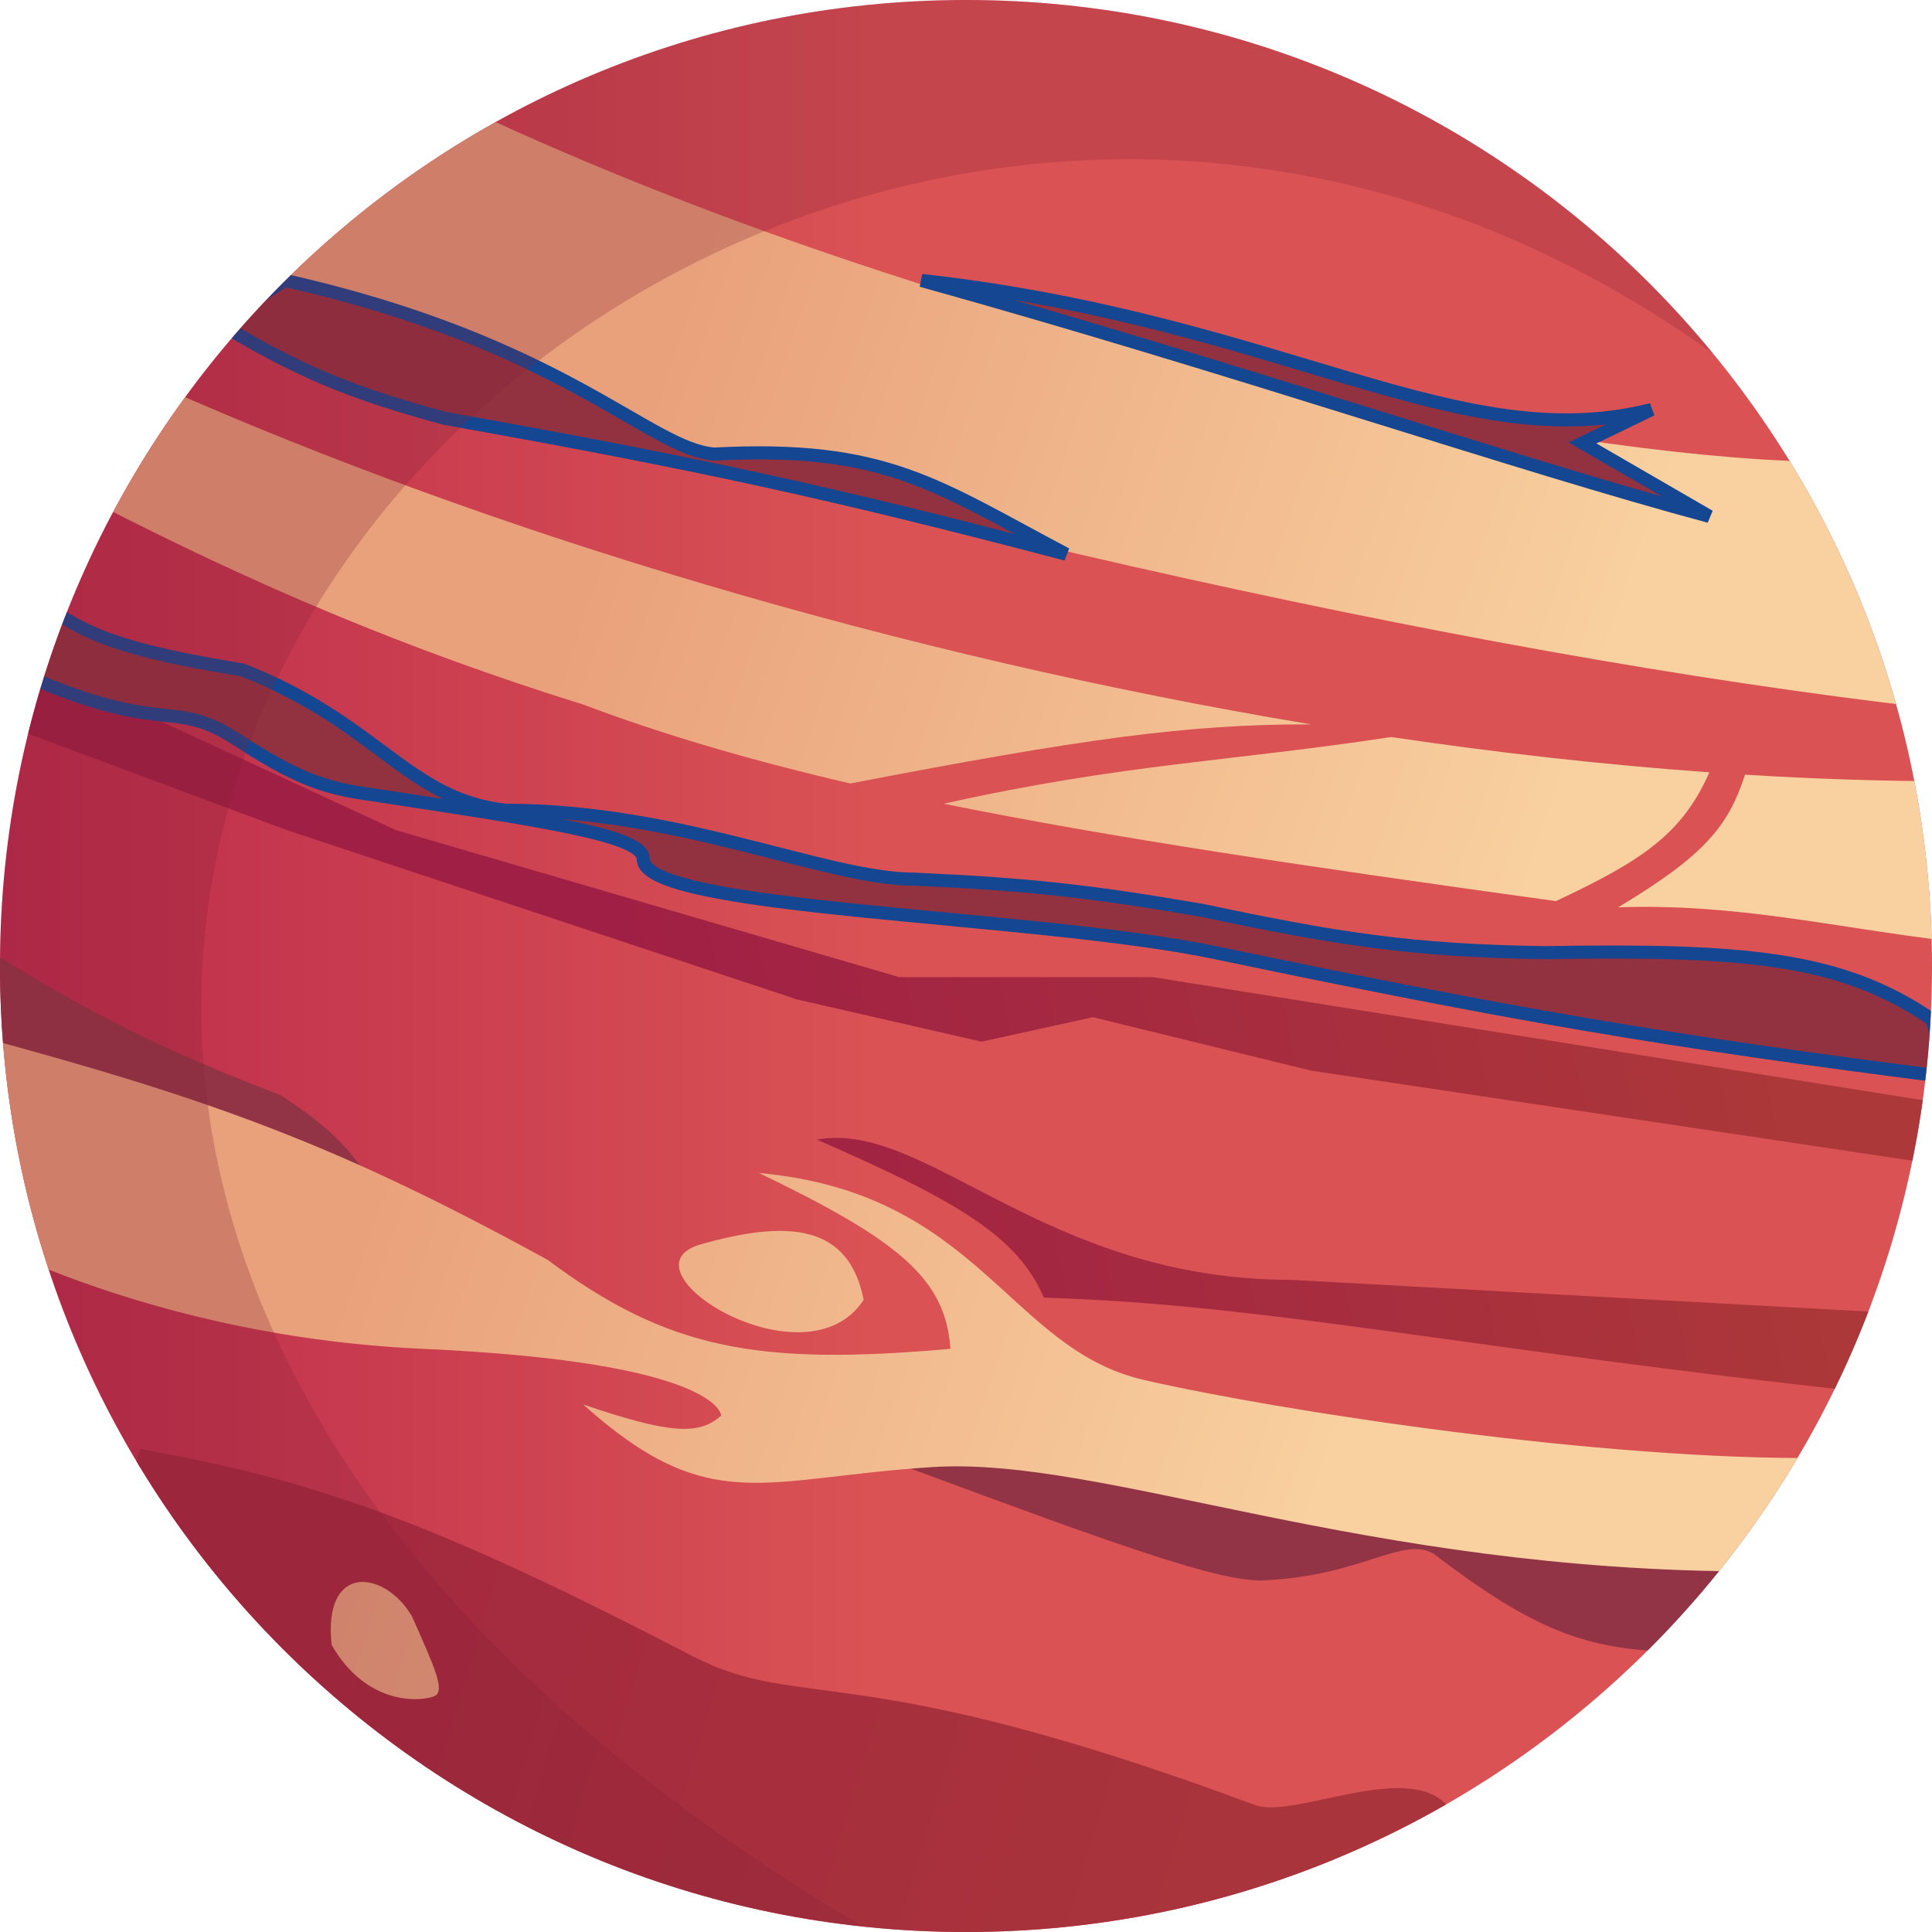
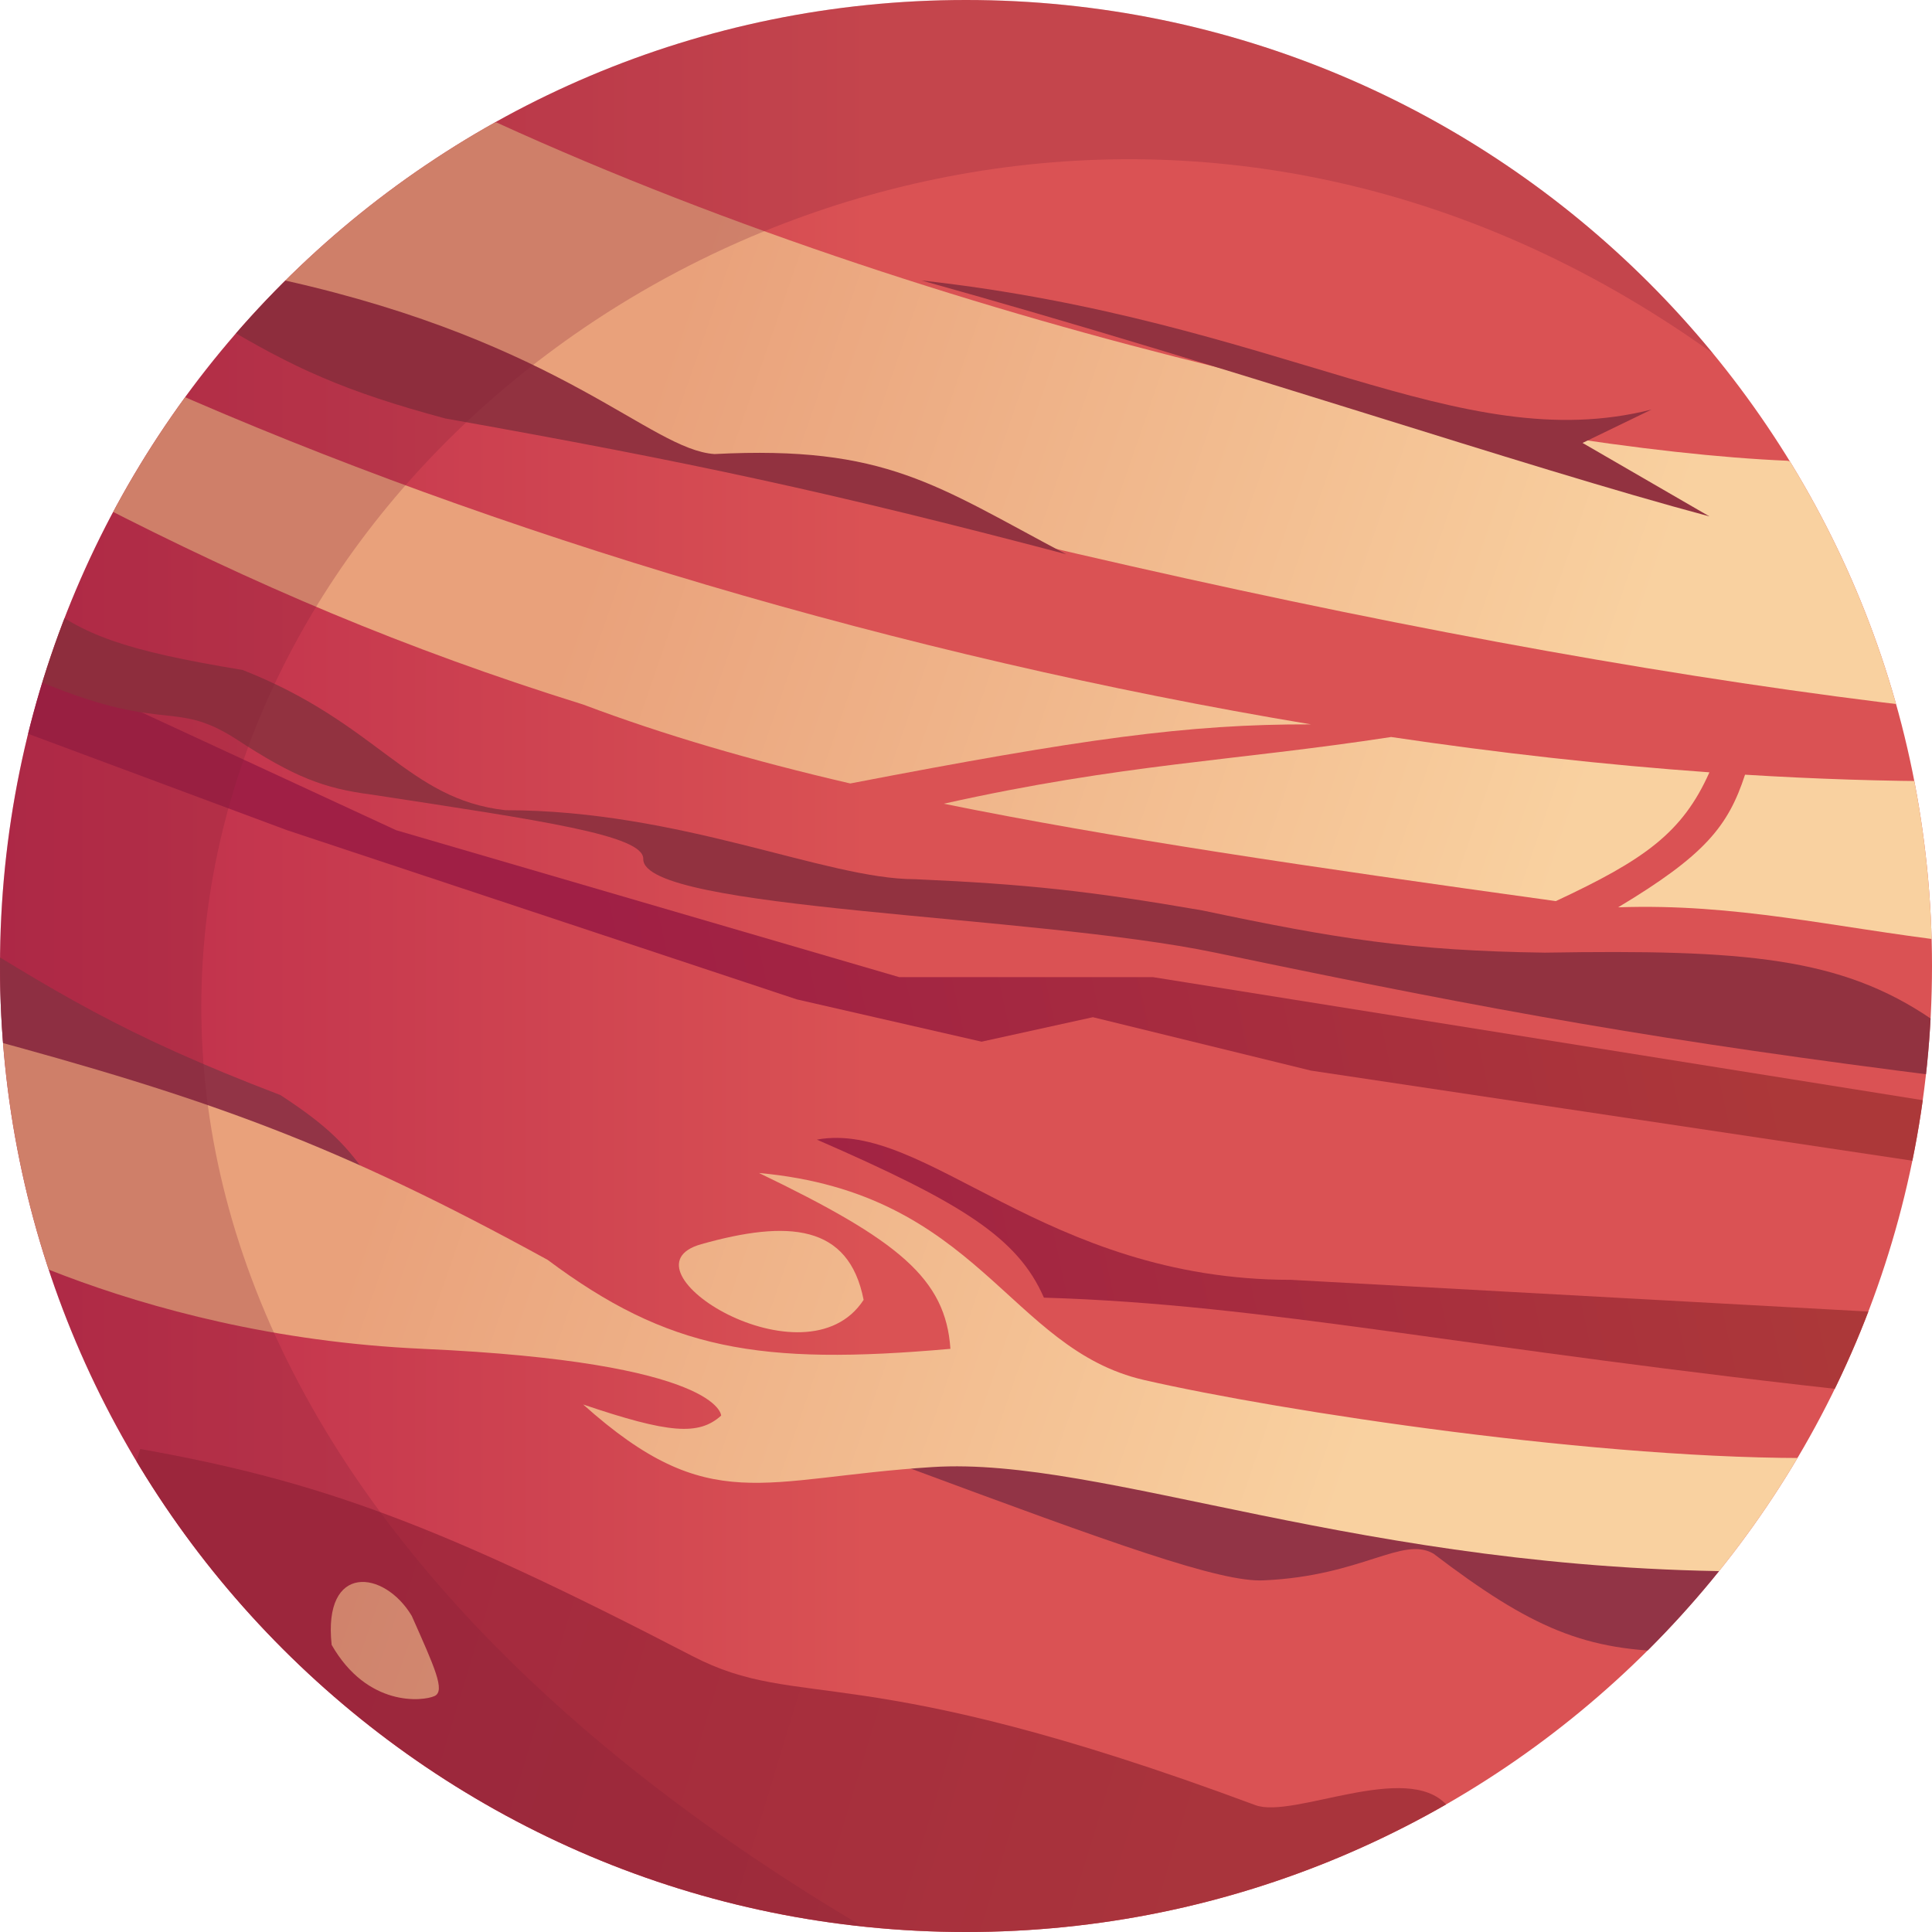
<svg xmlns="http://www.w3.org/2000/svg" width="148" height="148" viewBox="0 0 148 148" fill="none">
  <circle cx="74" cy="74" r="74" fill="url(#paint0_linear_1602_177)" />
  <mask id="mask0_1602_177" style="mask-type:alpha" maskUnits="userSpaceOnUse" x="0" y="0" width="148" height="148">
    <circle cx="74" cy="74" r="74" fill="#D9D9D9" />
  </mask>
  <g mask="url(#mask0_1602_177)">
    <path d="M53.028 126.857C33.505 116.73 24.38 113.428 10.742 111L8.184 119.014L20.461 142.373L84.23 157.889L110.829 138.281C107.76 134.871 99.064 139.36 96.166 138.281C65.475 126.857 61.383 131.191 53.028 126.857Z" fill="url(#paint1_linear_1602_177)" />
    <path d="M109.806 119.014C117.302 124.717 121.454 126.522 128.733 126.516L135.383 119.866L116.456 115.604L80.309 108.613L69.396 112.364C85.229 118.238 93.547 121.26 96.848 121.06C104.35 120.719 107.419 117.65 109.806 119.014Z" fill="#923446" />
    <path d="M21.484 83.889C25.174 86.301 26.611 87.775 28.475 90.539L1.876 83.889L-4.774 70.419C4.317 75.987 9.149 79.179 21.484 83.889Z" fill="#923446" />
-     <path d="M136.917 35.295C116.627 34.442 73.856 25.735 38.023 9.378L31.373 10.912L15.687 24.724C65.816 39.387 110.829 49.959 147.659 54.221L141.18 36.148L136.917 35.295Z" fill="url(#paint2_linear_1602_177)" />
-     <path d="M149.535 72.124V59.848C144.34 59.848 139.043 59.676 133.677 59.345C132.389 63.289 130.613 65.51 123.958 69.504C133.028 69.193 140.354 71.027 149.535 72.124Z" fill="url(#paint3_linear_1602_177)" />
-     <path d="M12.447 29.668L7.332 38.535C19.378 44.728 30.955 49.696 44.673 53.971C50.897 56.315 57.59 58.266 65.134 60.017C82.885 56.602 90.975 55.463 100.429 55.49C69.027 50.264 37.61 40.803 12.447 29.668Z" fill="url(#paint4_linear_1602_177)" />
-     <path d="M71.442 112.383C84.571 111.55 104.35 120.378 134.359 120.378L139.645 111.682C122.9 111.904 98.041 108.101 87.641 105.714C77.24 103.327 75.023 91.392 58.143 89.857C68.844 95.01 72.446 97.951 72.806 103.327C58.11 104.627 51.174 103.399 41.945 96.507C25.945 87.73 16.188 84.182 -2.046 79.286L-5.286 92.926C-5.286 92.926 9.548 102.304 32.396 103.327C55.244 104.35 55.244 108.442 55.244 108.442C53.526 109.985 51.259 109.822 44.673 107.59C54.392 116.286 58.313 113.217 71.442 112.383Z" fill="url(#paint5_linear_1602_177)" />
+     <path d="M136.917 35.295C116.627 34.442 73.856 25.735 38.023 9.378L31.373 10.912L15.687 24.724C65.816 39.387 110.83 49.959 147.659 54.221L141.18 36.148L136.917 35.295Z" fill="url(#paint2_linear_1602_177)" />
+     <path d="M149.535 72.124V59.848C144.341 59.848 139.044 59.676 133.678 59.345C132.389 63.289 130.614 65.51 123.959 69.504C133.028 69.193 140.354 71.027 149.535 72.124Z" fill="url(#paint3_linear_1602_177)" />
+     <path d="M12.447 29.668L7.332 38.535C19.378 44.728 30.955 49.696 44.673 53.971C50.897 56.315 57.59 58.266 65.134 60.017C82.885 56.602 90.975 55.463 100.429 55.49C69.027 50.264 37.611 40.803 12.447 29.668Z" fill="url(#paint4_linear_1602_177)" />
+     <path d="M71.442 112.383C84.572 111.55 104.35 120.378 134.36 120.378L139.645 111.682C122.9 111.904 98.041 108.101 87.641 105.714C77.24 103.327 75.023 91.392 58.143 89.857C68.844 95.01 72.446 97.951 72.806 103.327C58.11 104.627 51.175 103.399 41.945 96.507C25.945 87.73 16.189 84.182 -2.046 79.286L-5.286 92.926C-5.286 92.926 9.548 102.304 32.396 103.327C55.244 104.35 55.244 108.442 55.244 108.442C53.526 109.985 51.259 109.822 44.673 107.59C54.392 116.286 58.313 113.217 71.442 112.383Z" fill="url(#paint5_linear_1602_177)" />
    <path d="M53.71 95.313C60.359 93.438 65.023 93.763 66.157 99.576C61.724 106.396 47.06 97.189 53.71 95.313Z" fill="url(#paint6_linear_1602_177)" />
-     <path d="M31.544 123.788C29.445 120.266 24.724 119.696 25.405 126.005C28.134 130.779 32.381 130.335 33.284 129.926C34.139 129.54 33.284 127.71 31.544 123.788Z" fill="url(#paint7_linear_1602_177)" />
-     <path d="M106.567 56.458C94.461 58.313 86.028 58.504 72.295 61.569C85.034 64.158 100.168 66.395 119.184 69.029C125.966 65.859 128.881 63.805 130.949 59.164C122.925 58.593 114.76 57.675 106.567 56.458Z" fill="url(#paint8_linear_1602_177)" />
+     <path d="M31.544 123.788C29.445 120.266 24.724 119.696 25.406 126.005C28.134 130.779 32.381 130.335 33.284 129.926C34.139 129.54 33.284 127.71 31.544 123.788Z" fill="url(#paint7_linear_1602_177)" />
+     <path d="M106.567 56.458C94.461 58.313 86.029 58.504 72.295 61.569C85.034 64.158 100.168 66.395 119.184 69.029C125.966 65.859 128.881 63.805 130.949 59.164C122.925 58.593 114.76 57.675 106.567 56.458Z" fill="url(#paint8_linear_1602_177)" />
    <path d="M98.894 98.041L145.442 100.599L143.737 106.737C112.023 103.327 97.189 99.917 79.968 99.406C77.958 94.804 73.678 92.141 62.576 87.3C70.931 85.765 79.968 98.041 98.894 98.041Z" fill="url(#paint9_linear_1602_177)" />
    <path d="M100.429 82.014L149.364 89.346L151.24 84.912L88.323 74.853H68.885L30.35 63.599L0.512 49.788L-1.364 54.903L21.995 63.599L61.041 76.558L75.194 79.797L83.719 77.922L100.429 82.014Z" fill="url(#paint10_linear_1602_177)" />
-     <path d="M126.516 31.373C111.682 35.124 98.212 24.553 70.59 21.484C94.509 28.146 116.286 35.636 130.949 39.558L121.23 33.931L126.516 31.373Z" fill="#923240" />
-     <path d="M54.733 34.783C49.788 34.442 43.138 26.258 21.825 21.484L16.71 24.724C22.494 28.204 26.419 29.989 34.101 32.055C53.101 35.442 63.539 37.687 81.673 42.456C71.714 37.193 67.862 34.101 54.733 34.783Z" fill="#923240" />
-     <path d="M118.332 72.977C133.646 72.727 141.015 73.322 148 78.092L149.364 82.525C127.375 79.752 115.059 77.566 93.097 72.977C79.115 70.055 49.276 69.737 49.276 65.816C49.373 63.98 41.454 62.858 28.475 60.871C24.798 60.397 22.538 59.531 18.074 56.608C12.996 53.35 12.617 56.608 1.023 51.323L3.069 46.037C6.316 48.596 9.379 49.813 18.585 51.323C28.986 55.415 31.203 61.212 38.705 62.065C52.175 62.065 63.258 67.35 70.078 67.35C78.578 67.727 83.395 68.237 92.074 69.737C102.36 71.908 108.117 72.836 118.332 72.977Z" fill="#923240" />
-     <path d="M126.516 31.373C111.682 35.124 98.212 24.553 70.59 21.484C94.509 28.146 116.286 35.636 130.949 39.558L121.23 33.931L126.516 31.373Z" stroke="#144692" />
-     <path d="M54.733 34.783C49.788 34.442 43.138 26.258 21.825 21.484L16.71 24.724C22.494 28.204 26.419 29.989 34.101 32.055C53.101 35.442 63.539 37.687 81.673 42.456C71.714 37.193 67.862 34.101 54.733 34.783Z" stroke="#144692" />
-     <path d="M118.332 72.977C133.646 72.727 141.015 73.322 148 78.092L149.364 82.525C127.375 79.752 115.059 77.566 93.097 72.977C79.115 70.055 49.276 69.737 49.276 65.816C49.373 63.98 41.454 62.858 28.475 60.871C24.798 60.397 22.538 59.531 18.074 56.608C12.996 53.35 12.617 56.608 1.023 51.323L3.069 46.037C6.316 48.596 9.379 49.813 18.585 51.323C28.986 55.415 31.203 61.212 38.705 62.065C52.175 62.065 63.258 67.35 70.078 67.35C78.578 67.727 83.395 68.237 92.074 69.737C102.36 71.908 108.117 72.836 118.332 72.977Z" stroke="#144692" />
-     <path d="M66.498 147.829C-48.424 80.138 55.926 -28.134 131.972 27.622L124.64 1.534L57.461 -10.06L-2.046 27.622L-16.369 120.719L27.963 147.829H66.498Z" fill="#831F37" fill-opacity="0.26" />
+     <path d="M126.516 31.373C111.682 35.124 98.212 24.553 70.59 21.484C94.509 28.146 116.286 35.636 130.949 39.558L121.231 33.931L126.516 31.373Z" fill="#923240" />
+     <path d="M54.733 34.783C49.788 34.442 43.138 26.258 21.825 21.484L16.71 24.724C22.494 28.204 26.419 29.989 34.102 32.055C53.102 35.442 63.539 37.687 81.673 42.456C71.715 37.193 67.862 34.101 54.733 34.783Z" fill="#923240" />
+     <path d="M118.332 72.977C133.646 72.727 141.015 73.322 148 78.092L149.364 82.525C127.375 79.752 115.059 77.566 93.097 72.977C79.115 70.055 49.277 69.737 49.277 65.816C49.373 63.98 41.454 62.858 28.475 60.871C24.798 60.397 22.538 59.531 18.074 56.608C12.996 53.35 12.618 56.608 1.023 51.323L3.069 46.037C6.316 48.596 9.379 49.813 18.585 51.323C28.986 55.415 31.203 61.212 38.705 62.065C52.175 62.065 63.258 67.35 70.079 67.35C78.578 67.727 83.395 68.237 92.074 69.737C102.361 71.908 108.117 72.836 118.332 72.977Z" fill="#923240" />
+     <path d="M66.498 147.829C-48.424 80.138 55.926 -28.134 131.972 27.622L124.641 1.534L57.461 -10.06L-2.046 27.622L-16.369 120.719L27.963 147.829H66.498Z" fill="#831F37" fill-opacity="0.26" />
  </g>
  <defs>
    <linearGradient id="paint0_linear_1602_177" x1="-1.364" y1="74" x2="66.839" y2="74" gradientUnits="userSpaceOnUse">
      <stop stop-color="#BB2A4B" />
      <stop offset="0.997" stop-color="#DA5254" />
    </linearGradient>
    <linearGradient id="paint1_linear_1602_177" x1="27.281" y1="124.3" x2="92.415" y2="144.078" gradientUnits="userSpaceOnUse">
      <stop stop-color="#A4293E" />
      <stop offset="1" stop-color="#A9343C" />
    </linearGradient>
-     <linearGradient id="paint2_linear_1602_177" x1="51.322" y1="25.917" x2="124.811" y2="51.323" gradientUnits="userSpaceOnUse">
+     <linearGradient id="paint2_linear_1602_177" x1="51.323" y1="25.917" x2="124.811" y2="51.323" gradientUnits="userSpaceOnUse">
      <stop stop-color="#E9A17B" />
      <stop offset="1" stop-color="#F9D1A0" />
    </linearGradient>
-     <linearGradient id="paint3_linear_1602_177" x1="51.322" y1="25.917" x2="124.811" y2="51.323" gradientUnits="userSpaceOnUse">
+     <linearGradient id="paint3_linear_1602_177" x1="51.323" y1="25.917" x2="124.811" y2="51.323" gradientUnits="userSpaceOnUse">
      <stop stop-color="#E9A17B" />
      <stop offset="1" stop-color="#F9D1A0" />
    </linearGradient>
-     <linearGradient id="paint4_linear_1602_177" x1="51.322" y1="25.917" x2="124.811" y2="51.323" gradientUnits="userSpaceOnUse">
+     <linearGradient id="paint4_linear_1602_177" x1="51.323" y1="25.917" x2="124.811" y2="51.323" gradientUnits="userSpaceOnUse">
      <stop stop-color="#E9A17B" />
      <stop offset="1" stop-color="#F9D1A0" />
    </linearGradient>
-     <linearGradient id="paint5_linear_1602_177" x1="51.322" y1="25.917" x2="124.811" y2="51.323" gradientUnits="userSpaceOnUse">
+     <linearGradient id="paint5_linear_1602_177" x1="51.323" y1="25.917" x2="124.811" y2="51.323" gradientUnits="userSpaceOnUse">
      <stop stop-color="#E9A17B" />
      <stop offset="1" stop-color="#F9D1A0" />
    </linearGradient>
-     <linearGradient id="paint6_linear_1602_177" x1="51.322" y1="25.917" x2="124.811" y2="51.323" gradientUnits="userSpaceOnUse">
+     <linearGradient id="paint6_linear_1602_177" x1="51.323" y1="25.917" x2="124.811" y2="51.323" gradientUnits="userSpaceOnUse">
      <stop stop-color="#E9A17B" />
      <stop offset="1" stop-color="#F9D1A0" />
    </linearGradient>
-     <linearGradient id="paint7_linear_1602_177" x1="51.322" y1="25.917" x2="124.811" y2="51.323" gradientUnits="userSpaceOnUse">
+     <linearGradient id="paint7_linear_1602_177" x1="51.323" y1="25.917" x2="124.811" y2="51.323" gradientUnits="userSpaceOnUse">
      <stop stop-color="#E9A17B" />
      <stop offset="1" stop-color="#F9D1A0" />
    </linearGradient>
-     <linearGradient id="paint8_linear_1602_177" x1="51.322" y1="25.917" x2="124.811" y2="51.323" gradientUnits="userSpaceOnUse">
+     <linearGradient id="paint8_linear_1602_177" x1="51.323" y1="25.917" x2="124.811" y2="51.323" gradientUnits="userSpaceOnUse">
      <stop stop-color="#E9A17B" />
      <stop offset="1" stop-color="#F9D1A0" />
    </linearGradient>
    <linearGradient id="paint9_linear_1602_177" x1="49.447" y1="90.198" x2="134.701" y2="71.784" gradientUnits="userSpaceOnUse">
      <stop stop-color="#A01F45" />
      <stop offset="1" stop-color="#AC3839" />
    </linearGradient>
    <linearGradient id="paint10_linear_1602_177" x1="49.447" y1="90.198" x2="134.701" y2="71.784" gradientUnits="userSpaceOnUse">
      <stop stop-color="#A01F45" />
      <stop offset="1" stop-color="#AC3839" />
    </linearGradient>
  </defs>
</svg>
